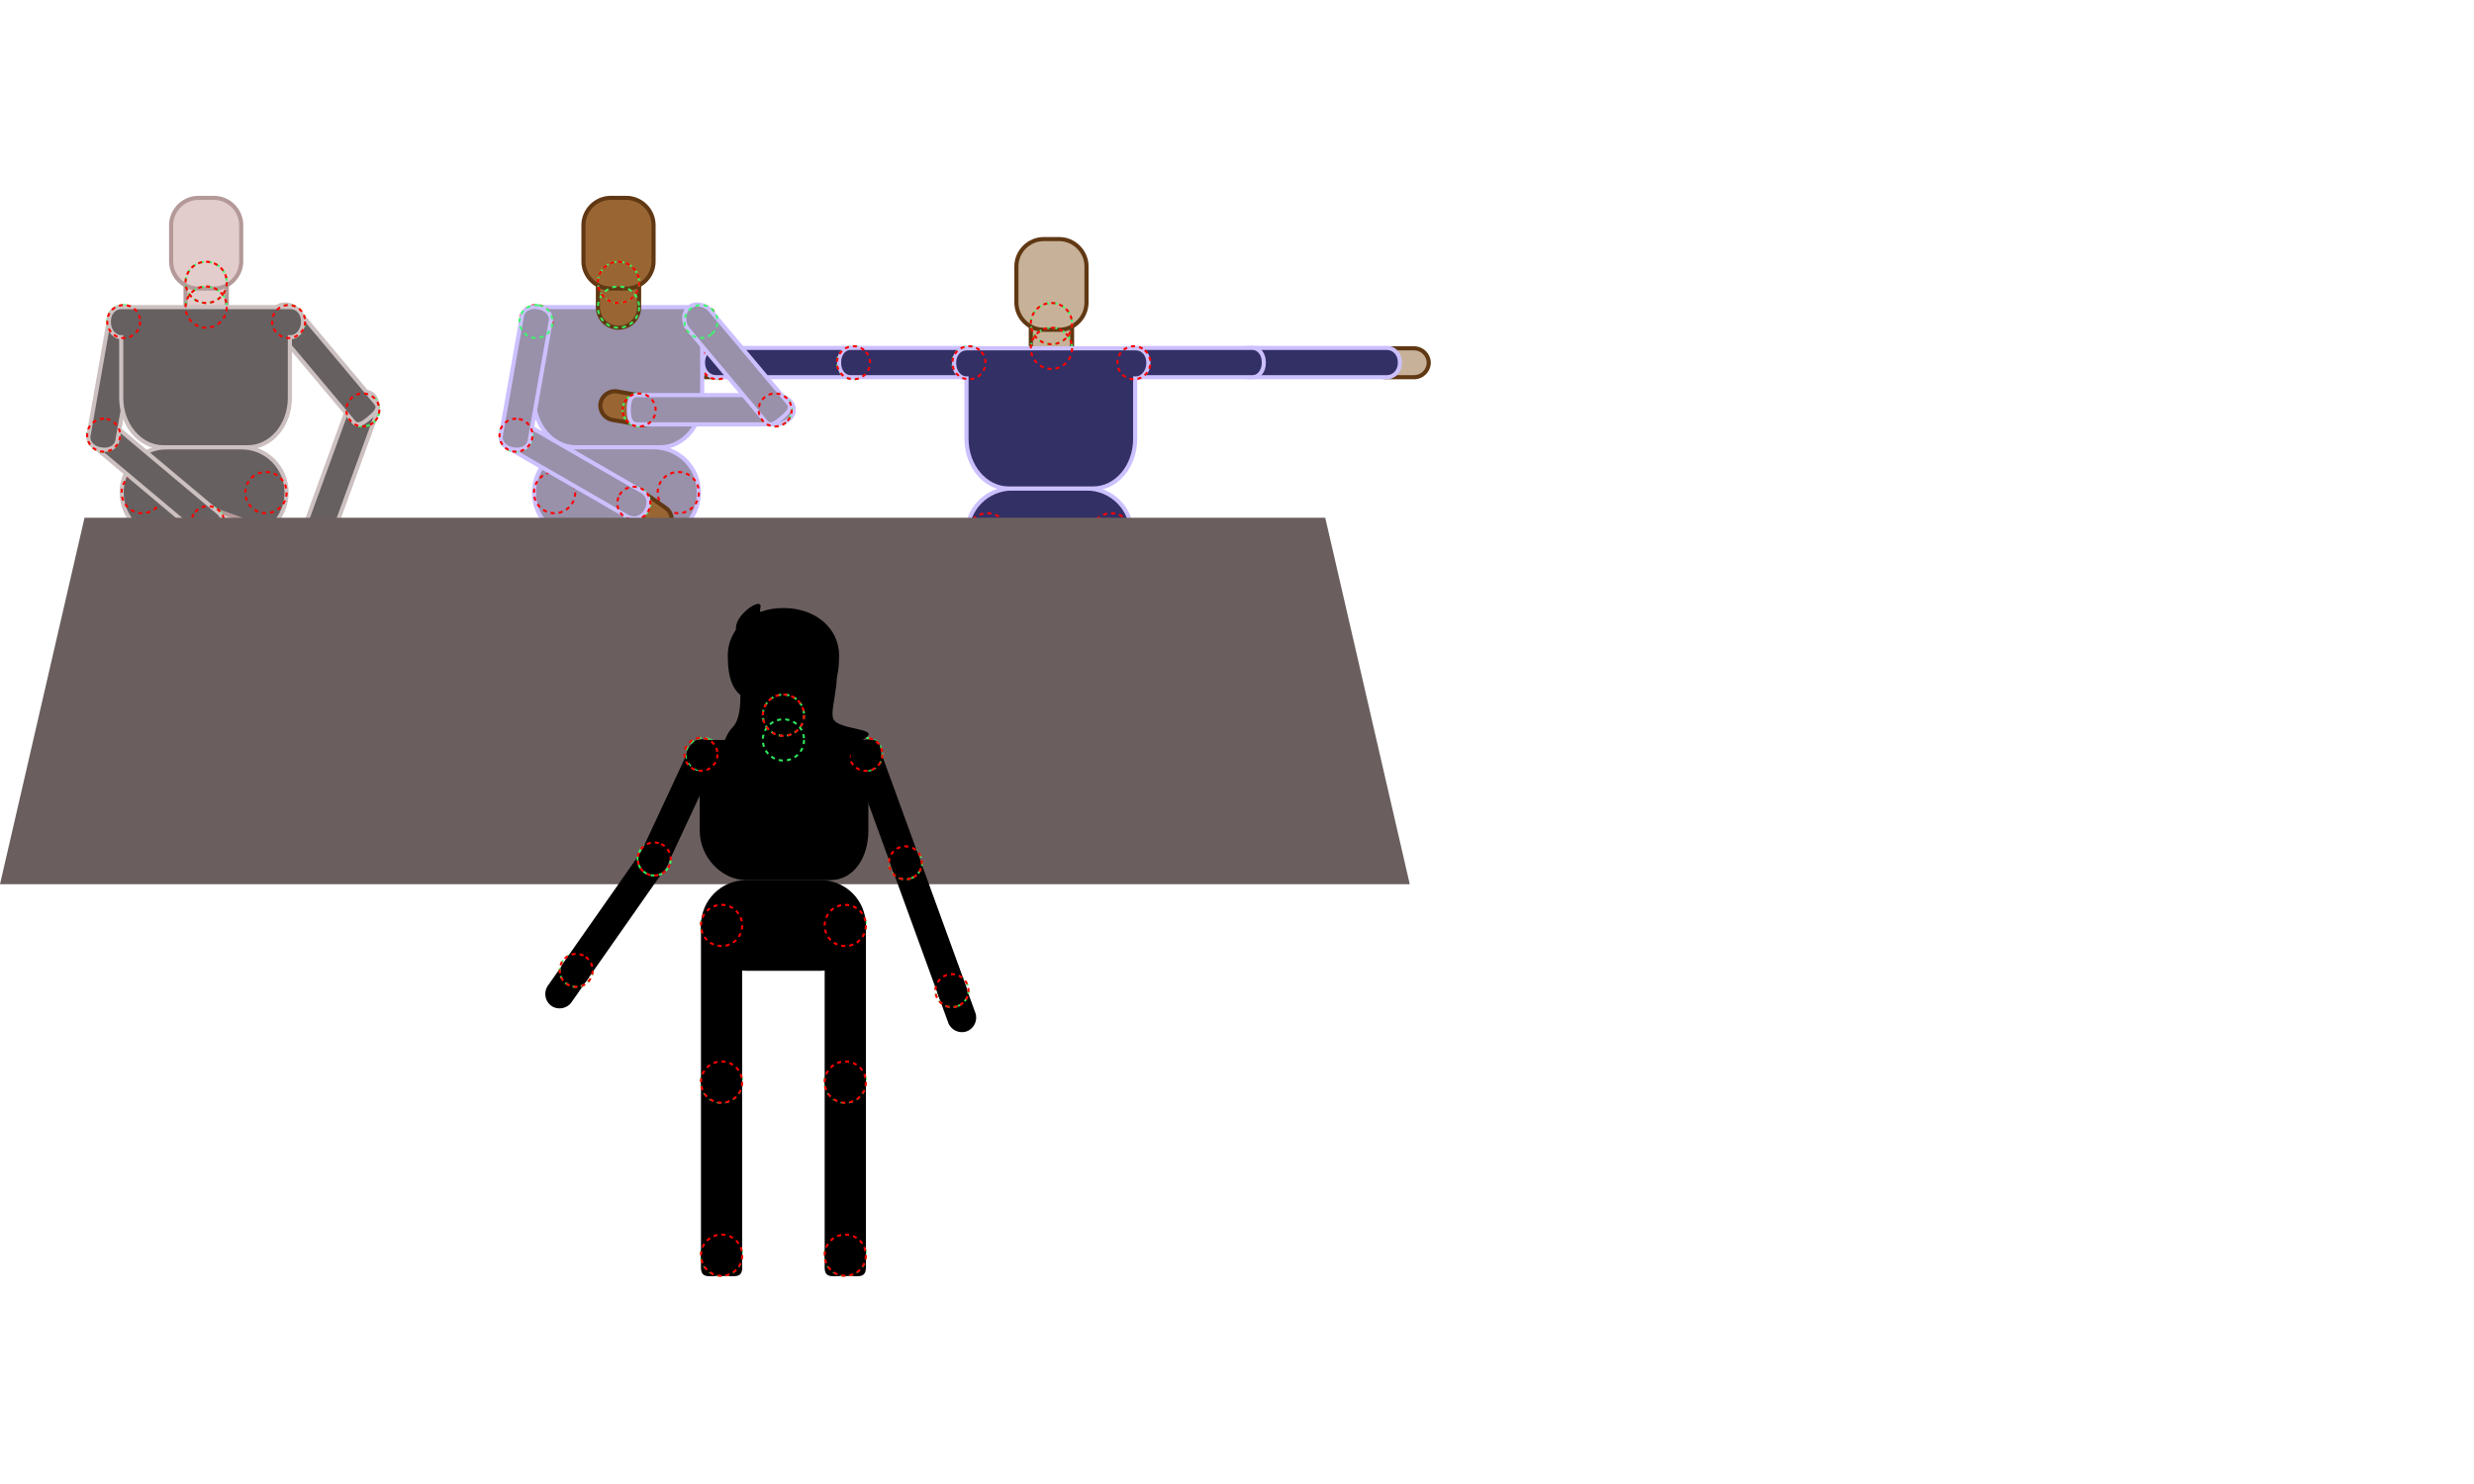
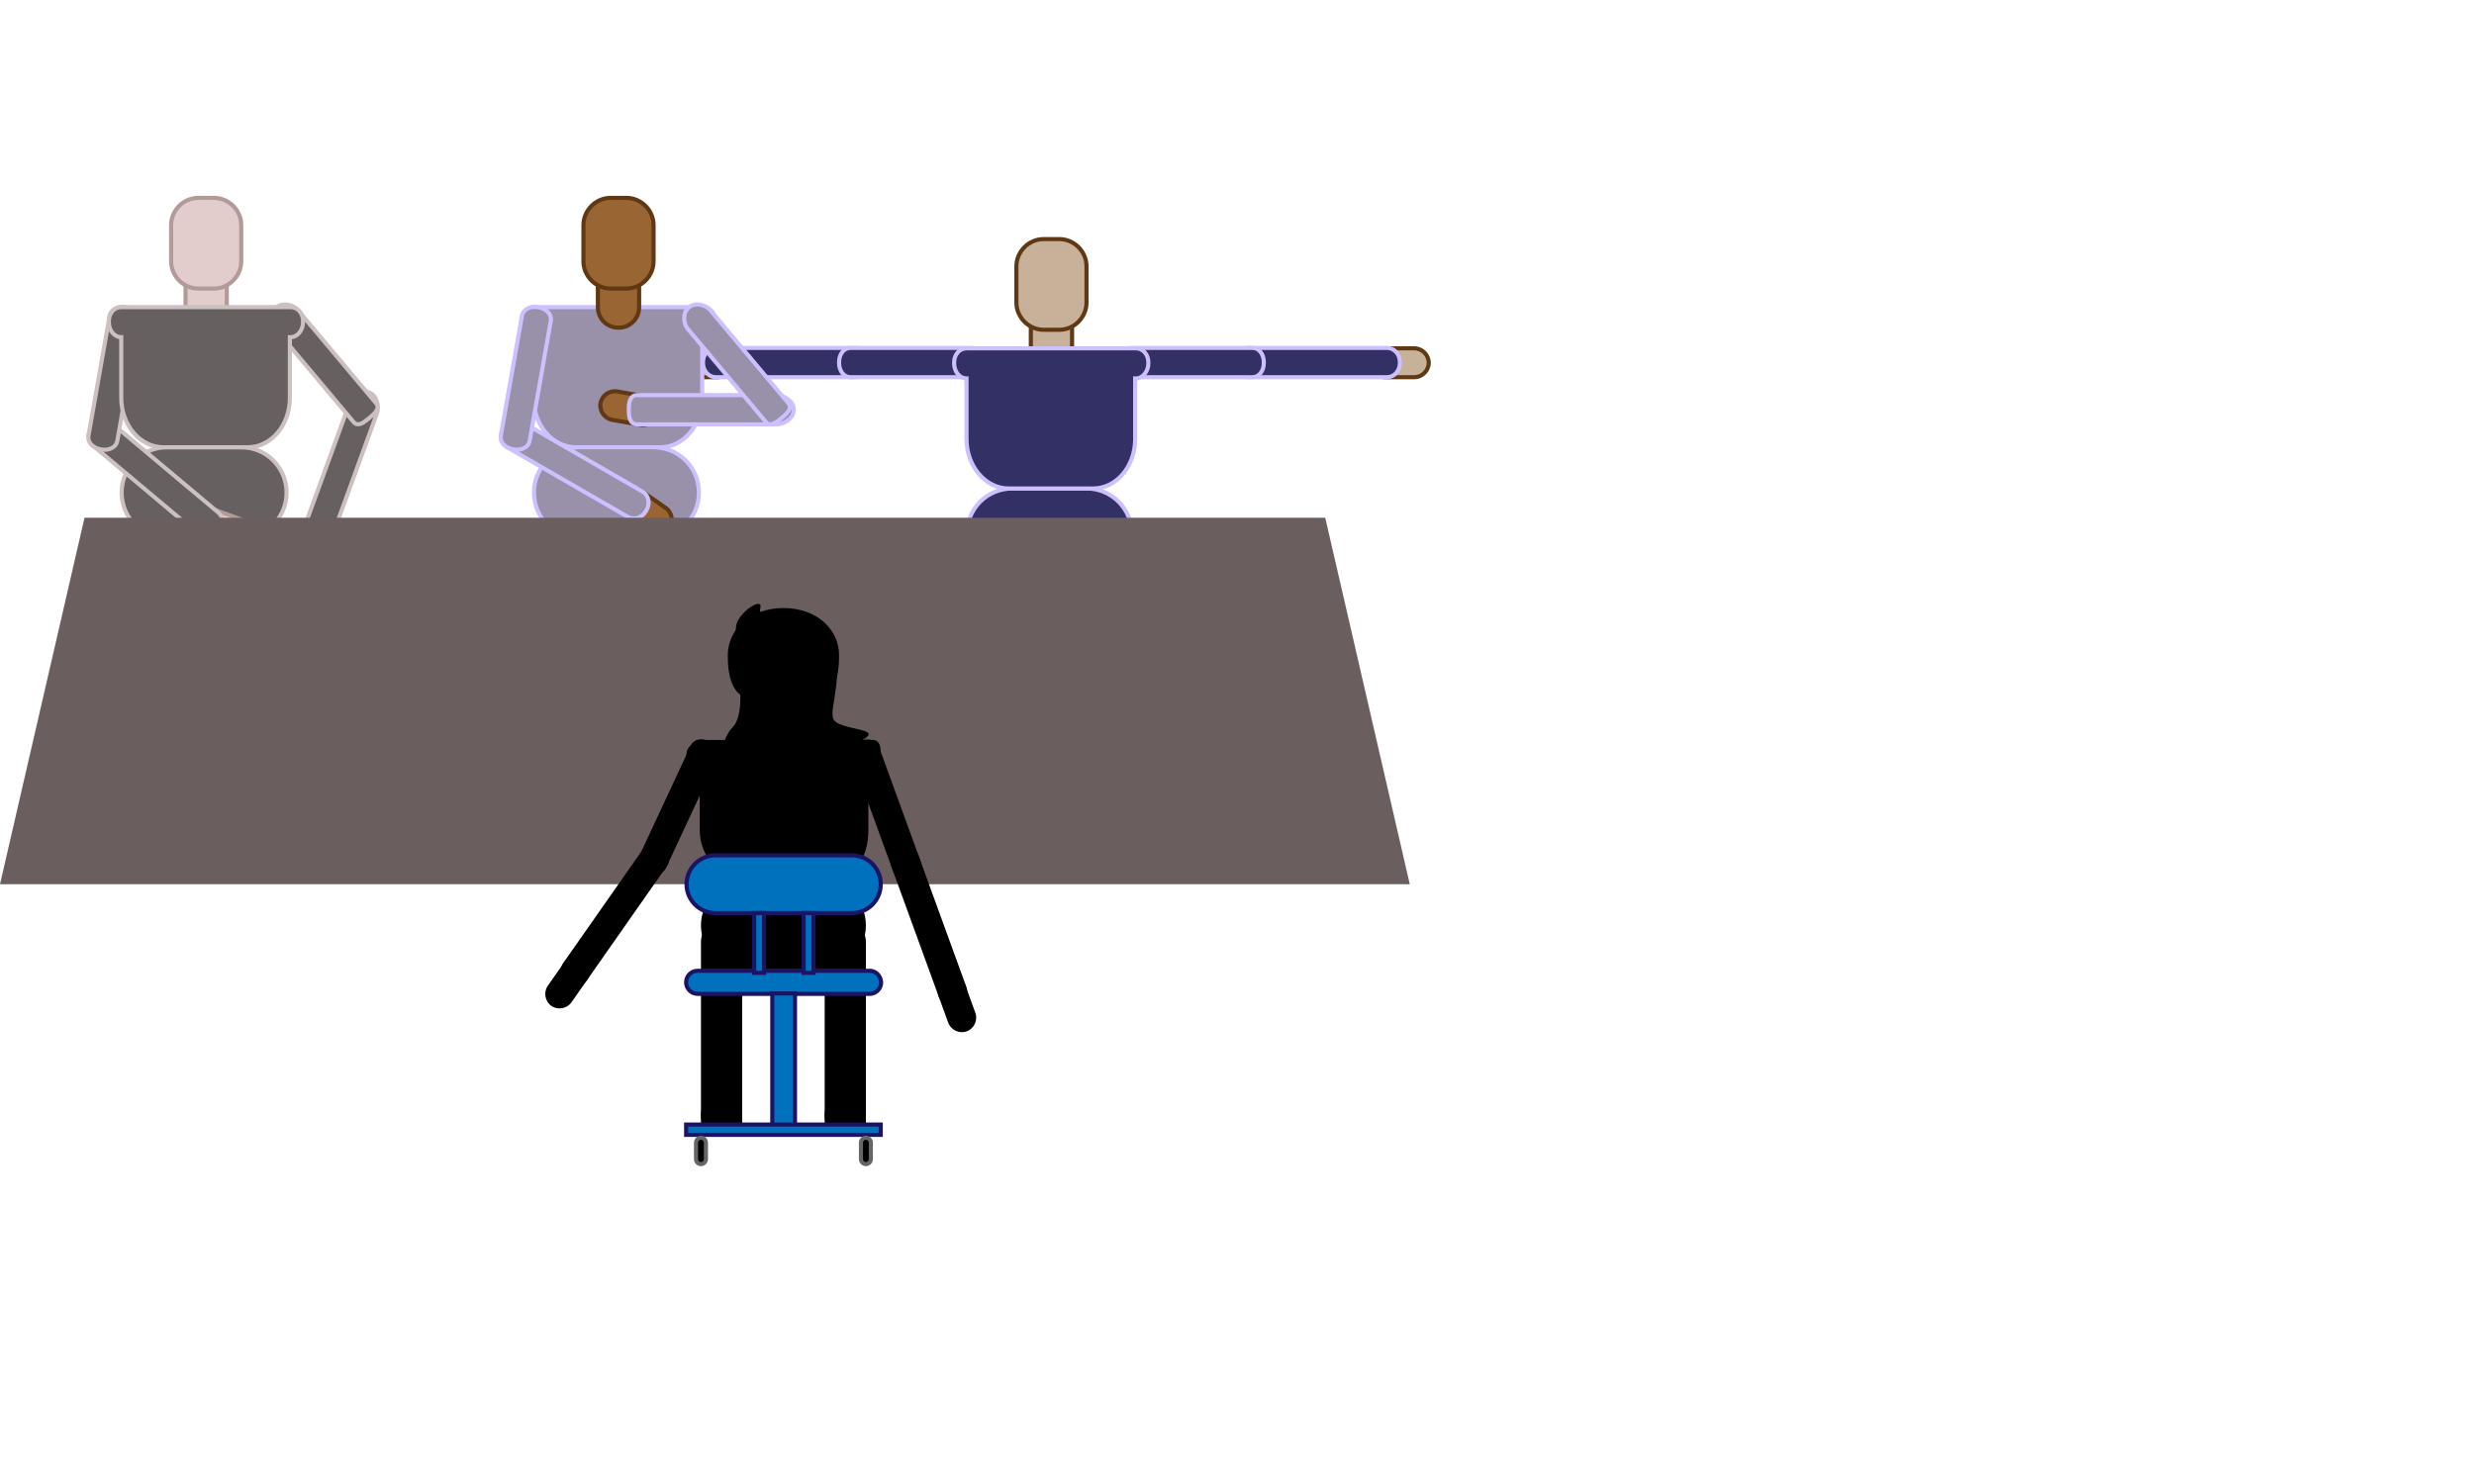
<svg xmlns="http://www.w3.org/2000/svg" xmlns:xlink="http://www.w3.org/1999/xlink" version="1.1" x="0px" y="0px" viewBox="0 0 600 360" style="enable-background:new 0 0 600 360;" xml:space="preserve">
  <style type="text/css">
	.furniturewood{fill:#6A5E5E;}
	.person1suit{fill:#666060;stroke:#CCC0C0;stroke-miterlimit:10;}
	.person1flesh{fill:#E2CCCC;stroke:#B49999;stroke-miterlimit:10;}
	.person1hair{fill:#157FFF;}
	.person2suit{fill:#333066;stroke:#CCC0FF;stroke-miterlimit:10;}
	.person2flesh{fill:#C7B299;stroke:#603813;stroke-miterlimit:10;}
	.person2hair{fill:#2A0018;}
	.person3suit{fill:#9990AA;stroke:#CCC0FF;stroke-miterlimit:10;}
	.person3flesh{fill:#996633;stroke:#603813;stroke-miterlimit:10;}
	.person3hair{fill:#220011;}
- 	.socket{fill:none;stroke:#FF0000;stroke-width:0.5;stroke-miterlimit:10;stroke-dasharray:0.98,0.98;}
- 	.ball{opacity:0.9;fill:none;stroke:#33FF66;stroke-width:0.5;stroke-miterlimit:10;stroke-dasharray:1;enable-background:new    ;}
+ 	.swivelchair{fill:#0071BC;stroke:#1B1464;stroke-miterlimit:10;}
+ 	.wheel{stroke:#666666;stroke-miterlimit:10;}
+ 	.socket{display:none;}
+ 	.ball{display:none;}
</style>
  <g id="Interviewers">
    <g id="person-1-front" transform="translate(-100, -5)">
      <g id="person-1-front-body">
        <g id="person-1-front-pelvis-group">
          <g id="person-1-front-pelvis">
            <path id="person-1-front-pelvis-shape" class="person1suit" d="M169.5,124.5c0-6.1-4.9-11-11-11h-18c-6.1,0-11,4.9-11,11        l0,0c0,6.1,4.9,11,11,11h18C164.6,135.5,169.5,130.6,169.5,124.5L169.5,124.5z" />
          </g>
          <g id="person-1-front-pelvis-socket-legs-right">
            <circle class="socket" cx="134.5" cy="124.5" r="5" />
          </g>
          <g id="person-1-front-pelvis-socket-legs-left">
            <circle class="socket" cx="164.5" cy="124.5" r="5" />
          </g>
        </g>
        <g id="person-1-front-arms">
          <g id="person-1-front-arms-right" transform="translate(26, 0) rotate(-80, 104, 83)">
            <g id="person-1-front-arms-right-lower-group" transform="translate(11, 0) rotate(-60, 65, 83)">
              <g id="person-1-front-arms-right-hand-group" transform="translate(11, 0) rotate(-20, 21, 83)">
                <g id="person-1-front-arms-right-hand">
                  <path id="person-1-front-arms-right-hand-shape" class="person1flesh" d="M10.5,83c0,1.9,1.6,3.5,3.5,3.5h7           c1.9,0,3.5-1.6,3.5-3.5l0,0c0-1.9-1.6-3.5-3.5-3.5h-7C12.1,79.5,10.5,81.1,10.5,83L10.5,83z" />
                </g>
                <circle id="person-1-front-arms-right-hand-ball" class="ball" cx="21" cy="83" r="4" />
              </g>
              <g id="person-1-front-arms-right-lower">
                <path id="person-1-front-arms-right-lower-shape" class="person1suit" d="M28.5,83.1c0,1.9,1.4,3.4,3.1,3.4h33.8          c1.7,0,3.1-1.5,3.1-3.4v-0.3c0-1.9-1.4-3.4-3.1-3.4H31.6c-1.7,0-3.1,1.5-3.1,3.4V83.1z" />
              </g>
              <g id="person-1-front-arms-right-lower-socket">
                <circle class="socket" cx="32" cy="83" r="4" />
              </g>
              <circle id="person-1-front-arms-right-lower-ball" class="ball" cx="65" cy="83" r="4" />
            </g>
            <g id="person-1-front-arms-right-upper">
              <path id="person-1-front-arms-right-upper-shape" class="person1suit" d="M72.5,83.1c0,1.9,1.2,3.4,2.7,3.4h29.6         c1.5,0,2.7-1.5,2.7-3.4v-0.3c0-1.9-1.2-3.4-2.7-3.4H75.2c-1.5,0-2.7,1.5-2.7,3.4V83.1z" />
            </g>
            <circle id="person-1-front-arms-right-upper-ball" class="ball" cx="104" cy="83" r="4" />
            <g id="person-1-front-arms-right-upper-socket">
              <circle class="socket" cx="76" cy="83" r="4" />
            </g>
          </g>
          <g id="person-1-front-arms-left" transform="translate(-26, 0) rotate(50, 196, 83)">
            <g id="person-1-front-arms-left-lower-group" transform="translate(-11, 0) rotate(60, 235, 83)">
              <g id="person-1-front-arms-left-hand-group" transform="translate(-11, 0) rotate(-20, 279, 83)">
                <g id="person-1-front-arms-left-hand">
                  <path id="person-1-front-arms-left-hand-shape" class="person1flesh" d="M288.5,83c0-1.9-1.6-3.5-3.5-3.5h-7           c-1.9,0-3.5,1.6-3.5,3.5l0,0c0,1.9,1.6,3.5,3.5,3.5h7C286.9,86.5,288.5,84.9,288.5,83L288.5,83z" />
                </g>
                <circle id="person-1-front-arms-left-hand-ball" class="ball" cx="279" cy="83" r="4" />
              </g>
              <g id="person-1-front-arms-left-lower">
                <path id="person-1-front-arms-left-lower-shape" class="person1suit" d="M270.5,82.9c0-1.9-0.4-3.4-2.1-3.4h-33.8          c-1.7,0-4.1,1.5-4.1,3.4v0.3c0,1.9,2.4,3.4,4.1,3.4h33.8c1.7,0,2.1-1.5,2.1-3.4V82.9z" />
              </g>
              <g id="person-1-front-arms-left-lower-socket">
                <circle class="socket" cx="268" cy="83" r="4" />
              </g>
              <circle id="person-1-front-arms-left-lower-ball" class="ball" cx="235" cy="83" r="4" />
            </g>
            <g id="person-1-front-arms-left-upper">
              <path id="person-1-front-arms-left-upper-shape" class="person1suit" d="M226.5,82.9c0-1.9-0.2-3.4-1.7-3.4h-29.6         c-1.5,0-3.7,1.5-3.7,3.4v0.3c0,1.9,2.2,3.4,3.7,3.4h29.6c1.5,0,1.7-1.5,1.7-3.4V82.9z" />
            </g>
            <circle id="person-1-front-arms-left-upper-ball" class="ball" cx="196" cy="83" r="4" />
            <g id="person-1-front-arms-left-upper-socket">
              <circle class="socket" cx="224" cy="83" r="4" />
            </g>
          </g>
        </g>
        <g id="person-1-front-headneck">
          <g id="person-1-front-neck-group" transform="translate(0, 11.5) rotate(0, 150, 68)">
            <g id="person-1-front-neck">
              <path id="person-1-front-neck-shape" class="person1flesh" d="M155,62c0-2.8-2.2-5-5-5l0,0c-2.8,0-5,2.2-5,5v6         c0,2.8,2.2,5,5,5l0,0c2.8,0,5-2.2,5-5V62z" />
            </g>
            <g id="person-1-front-head-group" transform="translate(0, 11.5) rotate(0, 150, 50.5)">
              <g id="person-1-front-head">
                <path id="person-1-front-head-shape" class="person1flesh" d="M158.5,36.6c0-3.6-3-6.6-6.6-6.6h-3.8c-3.6,0-6.6,3-6.6,6.6          v8.8c0,3.6,3,6.6,6.6,6.6h3.8c3.6,0,6.6-3,6.6-6.6V36.6z" />
                <g>
								
							</g>
              </g>
              <circle id="person-1-front-head-ball" class="ball" cx="150" cy="50.5" r="5" />
            </g>
            <circle id="person-1-front-headneck-ball" class="ball" cx="150" cy="68" r="5" />
            <g id="person-1-front-neck-socket">
              <circle class="socket" cx="150" cy="62" r="5" />
            </g>
          </g>
        </g>
        <g id="person-1-front-torso-group">
          <g id="person-1-front-torso">
            <path id="person-1-front-torso-shape" class="person1suit" d="M170.5,86.8c1.7,0,3-1.8,3-3.6v-0.3c0-1.9-1.3-3.4-3-3.4        h-7.1h-3.2h-20.5h-3.2h-7.1c-1.7,0-3,1.5-3,3.4v0.3c0,1.9,1.3,3.6,3,3.6V92v9.5c0,6.6,4.6,12,10.2,12h20.5        c5.7,0,10.2-5.4,10.2-12V92V86.8z" />
          </g>
          <g id="person-1-front-torso-socket-arms-right">
            <circle class="socket" cx="130" cy="83" r="4" />
          </g>
          <g id="person-1-front-torso-socket-arms-left">
            <circle class="socket" cx="170" cy="83" r="4" />
          </g>
          <g id="person-1-front-headneck-socket">
            <circle class="socket" cx="150" cy="79.5" r="5" />
          </g>
        </g>
      </g>
    </g>
    <g id="person-2-front" transform="translate(105, -295)">
      <g id="person-2-front-body">
        <g id="person-2-front-pelvis-group">
          <g id="person-2-front-pelvis">
            <path id="person-2-front-pelvis-shape" class="person2suit" d="M169.5,424.5c0-6.1-4.9-11-11-11h-18c-6.1,0-11,4.9-11,11        l0,0c0,6.1,4.9,11,11,11h18C164.6,435.5,169.5,430.6,169.5,424.5L169.5,424.5z" />
          </g>
          <g id="person-2-front-pelvis-socket-legs-right">
            <circle class="socket" cx="134.5" cy="424.5" r="5" />
          </g>
          <g id="person-2-front-pelvis-socket-legs-left">
            <circle class="socket" cx="164.5" cy="424.5" r="5" />
          </g>
        </g>
        <g id="person-2-front-arms">
          <g id="person-2-front-arms-right" transform="translate(26, 0)">
            <g id="person-2-front-arms-right-lower-group" transform="translate(11, 0)">
              <g id="person-2-front-arms-right-hand-group" transform="translate(11, 0)">
                <g id="person-2-front-arms-right-hand">
                  <path id="person-2-front-arms-right-hand-shape" class="person2flesh" d="M10.5,383c0,1.9,1.6,3.5,3.5,3.5h7           c1.9,0,3.5-1.6,3.5-3.5l0,0c0-1.9-1.6-3.5-3.5-3.5h-7C12.1,379.5,10.5,381.1,10.5,383L10.5,383z" />
                </g>
                <use xlink:href="#person-2-front-arms-right-hand" id="person-2-front-arms-left-hand" transform="translate(102, 0)         scale(-1 1)     translate(-102, 0)" />
                <ellipse id="person-2-front-arms-right-hand-ball" transform="matrix(0.7536 -0.6573 0.6573 0.7536 -246.5785 108.1697)" class="ball" cx="21" cy="383" rx="4" ry="4" />
              </g>
              <g id="person-2-front-arms-right-lower">
                <path id="person-2-front-arms-right-lower-shape" class="person2suit" d="M28.5,383.1c0,1.9,1.4,3.4,3.1,3.4h33.8          c1.7,0,3.1-1.5,3.1-3.4v-0.3c0-1.9-1.4-3.4-3.1-3.4H31.6c-1.7,0-3.1,1.5-3.1,3.4V383.1z" />
              </g>
              <use xlink:href="#person-2-front-arms-right-lower" id="person-2-front-arms-left-lower" transform="translate(113,        0) scale(-1 1)     translate(-113, 0)" />
              <ellipse id="person-2-front-arms-right-lower-ball" transform="matrix(0.7536 -0.6573 0.6573 0.7536 -235.7375 137.0917)" class="ball" cx="65" cy="383" rx="4" ry="4" />
              <g id="person-2-front-arms-right-lower-socket">
                <ellipse transform="matrix(0.7536 -0.6573 0.6573 0.7536 -243.868 115.3999)" class="socket" cx="32" cy="383" rx="4" ry="4" />
              </g>
            </g>
            <g id="person-2-front-arms-right-upper">
              <path id="person-2-front-arms-right-upper-shape" class="person2suit" d="M72.5,383.1c0,1.9,1.2,3.4,2.7,3.4h29.6         c1.5,0,2.7-1.5,2.7-3.4v-0.3c0-1.9-1.2-3.4-2.7-3.4H75.2c-1.5,0-2.7,1.5-2.7,3.4V383.1z" />
            </g>
            <use xlink:href="#person-2-front-arms-right-upper" id="person-2-front-arms-left-upper" transform="translate(124, 0)       scale(-1 1)     translate(-124, 0)" />
            <ellipse id="person-2-front-arms-right-upper-ball" transform="matrix(0.7536 -0.6573 0.6573 0.7536 -226.1284 162.7271)" class="ball" cx="104" cy="383" rx="4" ry="4" />
            <g id="person-2-front-arms-right-upper-socket">
              <ellipse transform="matrix(0.7536 -0.6573 0.6573 0.7536 -233.0269 144.3218)" class="socket" cx="76" cy="383" rx="4" ry="4" />
            </g>
          </g>
        </g>
        <g id="person-2-front-headneck">
          <g id="person-2-front-neck-group" transform="translate(0, 11.5)">
            <g id="person-2-front-neck">
              <path id="person-2-front-neck-shape" class="person2flesh" d="M155,362c0-2.8-2.2-5-5-5l0,0c-2.8,0-5,2.2-5,5v6         c0,2.8,2.2,5,5,5l0,0c2.8,0,5-2.2,5-5V362z" />
            </g>
            <g id="person-2-front-head-group" transform="translate(0, 11.5)">
              <g id="person-2-front-head">
                <path id="person-2-front-head-shape" class="person2flesh" d="M158.5,336.6c0-3.6-3-6.6-6.6-6.6h-3.8c-3.6,0-6.6,3-6.6,6.6          v8.8c0,3.6,3,6.6,6.6,6.6h3.8c3.6,0,6.6-3,6.6-6.6V336.6z" />
                <g>
								
							</g>
              </g>
              <circle id="person-2-front-head-ball" class="ball" cx="150" cy="350.5" r="5" />
            </g>
            <circle id="person-2-front-headneck-ball" class="ball" cx="150" cy="368" r="5" />
            <g id="person-2-front-neck-socket">
              <circle class="socket" cx="150" cy="362" r="5" />
            </g>
          </g>
        </g>
        <g id="person-2-front-torso-group">
          <g id="person-2-front-torso">
            <path id="person-2-front-torso-shape" class="person2suit" d="M170.5,386.8c1.7,0,3-1.8,3-3.6v-0.3c0-1.9-1.3-3.4-3-3.4        h-7.1h-3.2h-20.5h-3.2h-7.1c-1.7,0-3,1.5-3,3.4v0.3c0,1.9,1.3,3.6,3,3.6v5.2v9.5c0,6.6,4.6,12,10.2,12h20.5        c5.7,0,10.2-5.4,10.2-12V392V386.8z" />
          </g>
          <g id="person-2-front-torso-socket-arms-right">
            <ellipse transform="matrix(0.7536 -0.6573 0.6573 0.7536 -219.7221 179.8169)" class="socket" cx="130" cy="383" rx="4" ry="4" />
          </g>
          <g id="person-2-front-torso-socket-arms-left">
            <ellipse transform="matrix(0.6573 -0.7536 0.7536 0.6573 -230.378 259.362)" class="socket" cx="170" cy="383" rx="4" ry="4" />
          </g>
          <g id="person-2-front-headneck-socket">
            <circle class="socket" cx="150" cy="379.5" r="5" />
          </g>
        </g>
      </g>
    </g>
    <g id="person-3-front" transform="translate(0, -5)">
      <g id="person-3-front-body">
        <g id="person-3-front-torso-group">
          <g id="person-3-front-torso">
            <path id="person-3-front-torso-shape" class="person3suit" d="M170.5,86.8c1.7,0,3-1.8,3-3.6v-0.3c0-1.9-1.3-3.4-3-3.4        h-7.1h-3.2h-20.5h-3.2h-7.1c-1.7,0-3,1.5-3,3.4v0.3c0,1.9,1.3,3.6,3,3.6V92v9.5c0,6.6,4.6,12,10.2,12h20.5        c5.7,0,10.2-5.4,10.2-12V92V86.8z" />
          </g>
          <g id="person-3-front-torso-socket-arms-right">
            <circle class="socket" cx="130" cy="83" r="4" />
          </g>
          <g id="person-3-front-torso-socket-arms-left">
            <circle class="socket" cx="170" cy="83" r="4" />
          </g>
          <g id="person-3-front-headneck-socket">
            <circle class="socket" cx="150" cy="79.5" r="5" />
          </g>
        </g>
        <g id="person-3-front-pelvis-group">
          <g id="person-3-front-pelvis">
            <path id="person-3-front-pelvis-shape" class="person3suit" d="M169.5,124.5c0-6.1-4.9-11-11-11h-18c-6.1,0-11,4.9-11,11        l0,0c0,6.1,4.9,11,11,11h18C164.6,135.5,169.5,130.6,169.5,124.5L169.5,124.5z" />
          </g>
          <g id="person-3-front-pelvis-socket-legs-right">
            <circle class="socket" cx="134.5" cy="124.5" r="5" />
          </g>
          <g id="person-3-front-pelvis-socket-legs-left">
            <circle class="socket" cx="164.5" cy="124.5" r="5" />
          </g>
        </g>
        <g id="person-3-front-arms">
          <g id="person-3-front-arms-right" transform="translate(26, 0) rotate(-80, 104, 83)">
            <g id="person-3-front-arms-right-lower-group" transform="translate(11, 0) rotate(-70, 65, 83)">
              <g id="person-3-front-arms-right-hand-group" transform="translate(11, 0) rotate(5, 21, 83)">
                <g id="person-3-front-arms-right-hand">
                  <path id="person-3-front-arms-right-hand-shape" class="person3flesh" d="M10.5,83c0,1.9,1.6,3.5,3.5,3.5h7           c1.9,0,3.5-1.6,3.5-3.5l0,0c0-1.9-1.6-3.5-3.5-3.5h-7C12.1,79.5,10.5,81.1,10.5,83L10.5,83z" />
                </g>
                <circle id="person-3-front-arms-right-hand-ball" class="ball" cx="21" cy="83" r="4" />
              </g>
              <g id="person-3-front-arms-right-lower">
                <path id="person-3-front-arms-right-lower-shape" class="person3suit" d="M28.5,83.1c0,1.9,1.4,3.4,3.1,3.4h33.8          c1.7,0,3.1-1.5,3.1-3.4v-0.3c0-1.9-1.4-3.4-3.1-3.4H31.6c-1.7,0-3.1,1.5-3.1,3.4V83.1z" />
              </g>
              <g id="person-3-front-arms-right-lower-socket">
                <circle class="socket" cx="32" cy="83" r="4" />
              </g>
              <circle id="person-3-front-arms-right-lower-ball" class="ball" cx="65" cy="83" r="4" />
            </g>
            <g id="person-3-front-arms-right-upper">
              <path id="person-3-front-arms-right-upper-shape" class="person3suit" d="M72.5,83.1c0,1.9,1.2,3.4,2.7,3.4h29.6         c1.5,0,2.7-1.5,2.7-3.4v-0.3c0-1.9-1.2-3.4-2.7-3.4H75.2c-1.5,0-2.7,1.5-2.7,3.4V83.1z" />
            </g>
            <circle id="person-3-front-arms-right-upper-ball" class="ball" cx="104" cy="83" r="4" />
            <g id="person-3-front-arms-right-upper-socket">
              <circle class="socket" cx="76" cy="83" r="4" />
            </g>
          </g>
          <g id="person-3-front-arms-left" transform="translate(-26, 0) rotate(50, 196, 83)">
            <g id="person-3-front-arms-left-lower-group" transform="translate(-11, 0) rotate(130, 235, 83)">
              <g id="person-3-front-arms-left-hand-group" transform="translate(-11, 0) rotate(10, 279, 83)">
                <g id="person-3-front-arms-left-hand">
                  <path id="person-3-front-arms-left-hand-shape" class="person3flesh" d="M288.5,83c0-1.9-1.6-3.5-3.5-3.5h-7           c-1.9,0-3.5,1.6-3.5,3.5l0,0c0,1.9,1.6,3.5,3.5,3.5h7C286.9,86.5,288.5,84.9,288.5,83L288.5,83z" />
                </g>
                <circle id="person-3-front-arms-left-hand-ball" class="ball" cx="279" cy="83" r="4" />
              </g>
              <g id="person-3-front-arms-left-lower">
                <path id="person-3-front-arms-left-lower-shape" class="person3suit" d="M270.5,82.9c0-1.9-0.4-3.4-2.1-3.4h-33.8          c-1.7,0-4.1,1.5-4.1,3.4v0.3c0,1.9,2.4,3.4,4.1,3.4h33.8c1.7,0,2.1-1.5,2.1-3.4V82.9z" />
              </g>
              <g id="person-3-front-arms-left-lower-socket">
                <circle class="socket" cx="268" cy="83" r="4" />
              </g>
              <circle id="person-3-front-arms-left-lower-ball" class="ball" cx="235" cy="83" r="4" />
            </g>
            <g id="person-3-front-arms-left-upper">
              <path id="person-3-front-arms-left-upper-shape" class="person3suit" d="M226.5,82.9c0-1.9-0.2-3.4-1.7-3.4h-29.6         c-1.5,0-3.7,1.5-3.7,3.4v0.3c0,1.9,2.2,3.4,3.7,3.4h29.6c1.5,0,1.7-1.5,1.7-3.4V82.9z" />
            </g>
            <circle id="person-3-front-arms-left-upper-ball" class="ball" cx="196" cy="83" r="4" />
            <g id="person-3-front-arms-left-upper-socket">
              <circle class="socket" cx="224" cy="83" r="4" />
            </g>
          </g>
        </g>
        <g id="person-3-front-headneck">
          <g id="person-3-front-neck-group" transform="translate(0, 11.5) rotate(0, 150, 68)">
            <g id="person-3-front-neck">
              <path id="person-3-front-neck-shape" class="person3flesh" d="M155,62c0-2.8-2.2-5-5-5l0,0c-2.8,0-5,2.2-5,5v6         c0,2.8,2.2,5,5,5l0,0c2.8,0,5-2.2,5-5V62z" />
            </g>
            <g id="person-3-front-head-group" transform="translate(0, 11.5) rotate(0, 150, 50.5)">
              <g id="person-3-front-head">
                <path id="person-3-front-head-shape" class="person3flesh" d="M158.5,36.6c0-3.6-3-6.6-6.6-6.6h-3.8c-3.6,0-6.6,3-6.6,6.6          v8.8c0,3.6,3,6.6,6.6,6.6h3.8c3.6,0,6.6-3,6.6-6.6V36.6z" />
                <g>
								
							</g>
              </g>
              <circle id="person-3-front-head-ball" class="ball" cx="150" cy="50.5" r="5" />
            </g>
            <circle id="person-3-front-headneck-ball" class="ball" cx="150" cy="68" r="5" />
            <g id="person-3-front-neck-socket">
              <circle class="socket" cx="150" cy="62" r="5" />
            </g>
          </g>
        </g>
      </g>
    </g>
  </g>
  <g id="Furniture">
    <path id="tabletop" class="furniturewood" d="M20.5,125.6h300.9l20.5,88.9H0L20.5,125.6z" />
  </g>
  <g id="Interviewee" transform="translate(-110, 125)">
    <g id="person-me-back">
      <g id="person-me-back-body">
        <g id="person-me-back-legs">
          <g id="person-me-back-legs-left">
            <g id="person-me-back-legs-left-upper-group" transform="translate(-0.5, -22) rotate(0, 465.5, 146.5)">
              <g id="person-me-back-legs-left-lower-group" transform="translate(0, -13) rotate(0, 465.5, 197.5)">
                <g id="person-me-back-legs-left-foot-group" transform="translate(0, -17) rotate(0, 465.5, 256.5)">
                  <g id="person-me-back-legs-left-foot">
-                     <path id="person-me-back-legs-left-foot-shape" class="personmeflesh" d="M280.5,234.5c0,2.8,2.2,2,5,2l0,0           c2.8,0,5,0.8,5-2v-3c0-2.8-2.2-5-5-5l0,0c-2.8,0-5,2.2-5,5V234.5z" />
+                     <path id="person-me-back-legs-left-foot-shape" class="personmeflesh" d="M280.5,200.5c0,2.8,2.2,2,5,2l0,0           c2.8,0,5,0.8,5-2v-3c0-2.8-2.2-5-5-5l0,0c-2.8,0-5,2.2-5,5V200.5z" />
                  </g>
-                   <circle id="person-me-back-legs-left-foot-ball" class="ball" cx="285.5" cy="231.5" r="5" />
+                   <circle id="person-me-back-legs-left-foot-ball" class="ball" cx="285.5" cy="197.5" r="5" />
                </g>
                <g id="person-me-back-legs-left-lower">
-                   <path id="person-me-back-legs-left-lower-shape" class="personmeclothes" d="M290.5,214.5c0,2.8-2.2,5-5,5l0,0          c-2.8,0-5-2.2-5-5v-42c0-2.8,2.2-5,5-5l0,0c2.8,0,5,2.2,5,5V214.5z" />
-                 </g>
-                 <circle id="person-me-back-legs-left-lower-ball" class="ball" cx="285.5" cy="172.5" r="5" />
+                   <path id="person-me-back-legs-left-lower-shape" class="personmeclothes" d="M290.5,180.5c0,2.8-2.2,5-5,5l0,0          c-2.8,0-5-2.2-5-5v-42c0-2.8,2.2-5,5-5l0,0c2.8,0,5,2.2,5,5V180.5z" />
+                 </g>
+                 <circle id="person-me-back-legs-left-lower-ball" class="ball" cx="285.5" cy="138.5" r="5" />
                <g id="person-me-back-legs-left-lower-socket">
-                   <circle class="socket" cx="285.5" cy="214.5" r="5" />
-                 </g>
-               </g>
-               <g id="person-me-back-legs-left-upper">
-                 <path id="person-me-back-legs-left-upper-shape" class="personmeclothes" d="M290.5,159.5c0,2.8-2.2,5-5,5l0,0         c-2.8,0-5-2.2-5-5v-38c0-2.8,2.2-5,5-5l0,0c2.8,0,5,2.2,5,5V159.5z" />
+                   <circle class="socket" cx="285.5" cy="180.5" r="5" />
+                 </g>
              </g>
              <circle id="person-me-back-legs-left-upper-right-ball" class="ball" cx="285.5" cy="121.5" r="5" />
              <g id="person-me-back-legs-left-upper-socket">
                <circle class="socket" cx="285.5" cy="159.5" r="5" />
              </g>
            </g>
          </g>
          <g id="person-me-back-legs-right">
            <g id="person-me-back-legs-right-upper-group" transform="translate(-0.5, -22) rotate(0, 465.5, 146.5)">
              <g id="person-me-back-legs-right-lower-group" transform="translate(0, -13) rotate(0, 465.5, 197.5)">
                <g id="person-me-back-legs-right-foot-group" transform="translate(0, -17) rotate(0, 465.5, 256.5)">
                  <g id="person-me-back-legs-right-foot">
-                     <path id="person-me-back-legs-right-foot-shape" class="personmeflesh" d="M310.5,234.5c0,2.8,2.2,2,5,2l0,0           c2.8,0,5,0.8,5-2v-3c0-2.8-2.2-5-5-5l0,0c-2.8,0-5,2.2-5,5V234.5z" />
+                     <path id="person-me-back-legs-right-foot-shape" class="personmeflesh" d="M310.5,200.5c0,2.8,2.2,2,5,2l0,0           c2.8,0,5,0.8,5-2v-3c0-2.8-2.2-5-5-5l0,0c-2.8,0-5,2.2-5,5V200.5z" />
                  </g>
-                   <circle id="person-me-back-legs-right-foot-ball" class="ball" cx="315.5" cy="231.5" r="5" />
+                   <circle id="person-me-back-legs-right-foot-ball" class="ball" cx="315.5" cy="197.5" r="5" />
                </g>
                <g id="person-me-back-legs-right-lower">
-                   <path id="person-me-back-legs-right-lower-shape" class="personmeclothes" d="M320.5,214.5c0,2.8-2.2,5-5,5l0,0          c-2.8,0-5-2.2-5-5v-42c0-2.8,2.2-5,5-5l0,0c2.8,0,5,2.2,5,5V214.5z" />
-                 </g>
-                 <circle id="person-me-back-legs-right-lower-ball" class="ball" cx="315.5" cy="172.5" r="5" />
+                   <path id="person-me-back-legs-right-lower-shape" class="personmeclothes" d="M320.5,180.5c0,2.8-2.2,5-5,5l0,0          c-2.8,0-5-2.2-5-5v-42c0-2.8,2.2-5,5-5l0,0c2.8,0,5,2.2,5,5V180.5z" />
+                 </g>
+                 <circle id="person-me-back-legs-right-lower-ball" class="ball" cx="315.5" cy="138.5" r="5" />
                <g id="person-me-back-legs-right-lower-socket">
-                   <circle class="socket" cx="315.5" cy="214.5" r="5" />
-                 </g>
-               </g>
-               <g id="person-me-back-legs-right-upper">
-                 <path id="person-me-back-legs-right-upper-shape" class="personmeclothes" d="M320.5,159.5c0,2.8-2.2,5-5,5l0,0         c-2.8,0-5-2.2-5-5v-38c0-2.8,2.2-5,5-5l0,0c2.8,0,5,2.2,5,5V159.5z" />
+                   <circle class="socket" cx="315.5" cy="180.5" r="5" />
+                 </g>
              </g>
              <circle id="person-me-back-legs-right-upper-right-ball" class="ball" cx="315.5" cy="121.5" r="5" />
              <g id="person-me-back-legs-right-upper-socket">
                <circle class="socket" cx="315.5" cy="159.5" r="5" />
              </g>
            </g>
          </g>
        </g>
        <g id="person-me-back-arms">
          <g id="person-me-back-arms-left" transform="translate(-26, 0) rotate(-65, 306.5, 58)">
            <g id="person-me-back-arms-left-lower-group" transform="translate(-11, 0) rotate(10, 289.5, 58)">
              <g id="person-me-back-arms-left-hand-group" transform="translate(-11, 0) rotate(0, 267.5, 58)">
                <g id="person-me-back-arms-left-hand">
                  <path id="person-me-back-arms-left-hand-shape" class="personmeflesh" d="M257,58c0-1.9,1.6-3.5,3.5-3.5h7          c1.9,0,3.5,1.6,3.5,3.5l0,0c0,1.9-1.6,3.5-3.5,3.5h-7C258.6,61.5,257,59.9,257,58L257,58z" />
                </g>
                <circle id="person-me-back-arms-left-hand-ball" class="ball" cx="267.5" cy="58" r="4" />
              </g>
              <g id="person-me-back-arms-left-lower">
                <path id="person-me-back-arms-left-lower-shape" class="personmeclothes" d="M253,57.8c0-1.9,1.4-3.4,3.1-3.4h33.8         c1.7,0,3.1,1.5,3.1,3.4v0.3c0,1.9-1.4,3.4-3.1,3.4h-33.8c-1.7,0-3.1-1.5-3.1-3.4V57.8z" />
              </g>
              <g id="person-me-back-arms-left-lower-socket">
                <circle class="socket" cx="256.5" cy="58" r="4" />
              </g>
              <circle id="person-me-back-arms-left-lower-ball" class="ball" cx="289.5" cy="58" r="4" />
            </g>
            <g id="person-me-back-arms-left-upper">
              <path id="person-me-back-arms-left-upper-shape" class="personmeclothes" d="M275,57.8c0-1.9,1.2-3.4,2.7-3.4h29.6        c1.5,0,2.7,1.5,2.7,3.4v0.3c0,1.9-1.2,3.4-2.7,3.4h-29.6c-1.5,0-2.7-1.5-2.7-3.4V57.8z" />
            </g>
            <g id="person-me-back-arms-left-upper-socket">
              <circle class="socket" cx="278.5" cy="58" r="4" />
            </g>
            <circle id="person-me-back-arms-left-upper-ball" class="ball" cx="306.5" cy="58" r="4" />
          </g>
          <g id="person-me-back-arms-right" transform="translate(-26, 0) rotate(70, 346, 58)">
            <g id="person-me-back-arms-right-lower-group" transform="translate(-11, 0) rotate(0, 535, 83)">
              <g id="person-me-back-arms-right-hand-group" transform="translate(-11, 0) rotate(0, 579, 83)">
                <g id="person-me-back-arms-right-hand">
                  <path id="person-me-back-arms-right-hand-shape" class="personmeflesh" d="M439.5,58c0,1.9-1.6,3.5-3.5,3.5h-7          c-1.9,0-3.5-1.6-3.5-3.5l0,0c0-1.9,1.6-3.5,3.5-3.5h7C437.9,54.5,439.5,56.1,439.5,58L439.5,58z" />
                </g>
                <circle id="person-me-back-arms-right-hand-ball" class="ball" cx="429" cy="58" r="4" />
              </g>
              <g id="person-me-back-arms-right-lower">
                <path id="person-me-back-arms-right-lower-shape" class="personmeclothes" d="M421.5,58.1c0,1.9-1.4,3.4-3.1,3.4h-33.8         c-1.7,0-3.1-1.5-3.1-3.4v-0.3c0-1.9,1.4-3.4,3.1-3.4h33.8c1.7,0,3.1,1.5,3.1,3.4V58.1z" />
              </g>
              <g id="person-me-back-arms-right-lower-socket">
                <circle class="socket" cx="418" cy="58" r="4" />
              </g>
              <circle id="person-me-back-arms-right-lower-ball" class="ball" cx="385" cy="58" r="4" />
            </g>
            <g id="person-me-back-arms-right-upper">
              <path id="person-me-back-arms-right-upper-shape" class="personmeclothes" d="M377.5,58.1c0,1.9-1.2,3.4-2.7,3.4h-29.6        c-1.5,0-2.7-1.5-2.7-3.4v-0.3c0-1.9,1.2-3.4,2.7-3.4h29.6c1.5,0,2.7,1.5,2.7,3.4V58.1z" />
            </g>
            <g id="person-me-back-arms-right-upper-socket">
              <circle class="socket" cx="374" cy="58" r="4" />
            </g>
            <circle id="person-me-back-arms-right-upper-ball" class="ball" cx="346" cy="58" r="4" />
          </g>
        </g>
        <g id="person-me-back-pelvis-group">
          <g id="person-me-back-pelvis">
            <path id="person-me-back-pelvis-shape" class="personmeclothes" d="M320,99.5c0,6.1-4.9,11-11,11h-18c-6.1,0-11-4.9-11-11l0,0       c0-6.1,4.9-11,11-11h18C315.1,88.5,320,93.4,320,99.5L320,99.5z" />
          </g>
          <g id="person-me-back-pelvis-socket-legs-left">
            <circle class="socket" cx="285" cy="99.5" r="5" />
          </g>
          <g id="person-me-back-pelvis-socket-legs-right">
            <circle class="socket" cx="315" cy="99.5" r="5" />
          </g>
        </g>
        <g id="person-me-back-torso-group">
          <g id="person-me-back-torso">
            <path id="person-me-back-torso-shape" class="personmeclothes" d="M279.5,61.8c-1,0-3-1.8-3-3.6v-0.3c0-1.9,2.3-3.4,4-3.4h7.1       h3.2h20.5h3.2h7.1c1.7,0,2,1.5,2,3.4v0.3c0,1.9-1,3.6-3,3.6V67v9.5c0,6.6-3.6,12-9.2,12h-20.5c-5.7,0-11.2-5.4-11.2-12V67v-5.2       H279.5z" />
          </g>
          <g id="person-me-back-torso-socket-arms-left">
            <circle class="socket" cx="280" cy="58" r="4" />
          </g>
          <g id="person-me-back-torso-socket-arms-right">
            <circle class="socket" cx="320" cy="58" r="4" />
          </g>
          <g id="person-me-back-headneck-socket">
            <circle class="socket" cx="300" cy="54.5" r="5" />
          </g>
        </g>
        <g id="person-me-back-headneck">
          <g id="person-me-back-neck-group" transform="translate(0, 11.5) rotate(0, 450, 68)">
            <g id="person-me-back-neck">
              <path id="person-me-back-neck-shape" class="personmeflesh" d="M295,37c0-2.8,2.2-5,5-5l0,0c2.8,0,5,2.2,5,5v6        c0,2.8-2.2,5-5,5l0,0c-2.8,0-5-2.2-5-5V37z" />
            </g>
            <g id="person-me-back-head-group" transform="translate(0, 11.5) rotate(0, 450, 50.5)">
              <g id="person-me-back-head">
                <path id="person-me-back-head-shape" class="personmeflesh" d="M291.5,11.6c0-3.6,3-6.6,6.6-6.6h3.8c3.6,0,6.6,3,6.6,6.6v8.8         c0,3.6-3,6.6-6.6,6.6h-3.8c-3.6,0-6.6-3-6.6-6.6V11.6z" />
                <g id="person-me-back-head-option-4">
                  <path class="personmehat" d="M305,59.6c9.1,0,8.5-4.6,10-16.9s2.1-9.5,5.1-11.8s-6.8-1.8-8-4.5s3.5-12.2-1.5-18          s-4.5-8-10.5-8c-5.2,0-11.2,7.8-11.2,11s2.1,13.6-1.2,17C281.4,34.7,284.5,59.6,305,59.6z" />
                </g>
                <g id="person-me-back-head-option-3">
                  <path class="personmehat" d="M313.5,11c0-6.4-5.5-11.5-13.5-11.5S286.5,4.6,286.5,11c0,11.5,5.5,11.5,13.5,11.5          S313.5,22.5,313.5,11z" />
                </g>
                <g id="person-me-back-head-option-2">
                  <path class="personmehair" d="M300,1.2c-4.8,0-9.7,4.3-9.8,10.2c-0.1,6.5,5,11.3,9.8,11.3s9.8-4.8,9.8-11.3          C309.7,5.5,304.8,1.2,300,1.2z" />
                  <ellipse class="personmehair" cx="300" cy="20.2" rx="5" ry="15.5" />
                  <path class="personmehat" d="M300.1,8.9c1.5,0,2.9,0.5,3.8,1.2c0,0,0,0,0,0c0-2.1-1.7-3.9-3.9-3.9s-3.9,1.7-3.9,3.9          c0,0,0,0.1,0,0.1C297,9.4,298.4,8.9,300.1,8.9z" />
                </g>
                <g id="person-me-back-head-option-1">
                  <path class="personmehair" d="M300.6,2c-3.6,0-6.8,0.3-6.2-2.5c0.7-2.8-5,0.8-5.8,4c-0.8,3.2,2,8.1,2,8.1l1,8.8          c0,0,1,0.3,5.5,1c1.3,0.2,7,0,7,0l3.5,0c1-1,6.2-10.7,3-13.9C307.5,4.3,306.8,2,300.6,2z" />
                </g>
              </g>
              <circle id="person-me-back-head-ball" class="ball" cx="300" cy="25.5" r="5" />
            </g>
            <circle id="person-me-back-headneck-ball" class="ball" cx="300" cy="43" r="5" />
            <g id="person-me-back-neck-socket">
              <circle class="socket" cx="300" cy="37" r="5" />
            </g>
          </g>
        </g>
      </g>
    </g>
+     <g id="chair">
+       <path class="swivelchair" d="M320.9,110.5h-41.7c-1.5,0-2.8,1.2-2.8,2.8l0,0c0,1.5,1.2,2.8,2.8,2.8h41.7c1.5,0,2.8-1.2,2.8-2.8    l0,0C323.6,111.7,322.4,110.5,320.9,110.5z" />
+       <rect x="297.3" y="116" class="swivelchair" width="5.5" height="33" />
+       <path class="swivelchair" d="M316.6,82.5h-33.1c-3.8,0-7,3.1-7,7v0c0,3.8,3.1,7,7,7h33.1c3.9,0,7-3.1,7-7v0    C323.6,85.6,320.5,82.5,316.6,82.5z" />
+       <rect x="304.9" y="96.5" class="swivelchair" width="2.4" height="14.5" />
+       <rect x="292.9" y="96.5" class="swivelchair" width="2.4" height="14.5" />
+       <rect x="276.4" y="147.8" class="swivelchair" width="47.2" height="2.5" />
+       <path class="wheel" d="M320,151L320,151c-0.7,0-1.2,0.6-1.2,1.2v4c0,0.7,0.6,1.2,1.2,1.2l0,0c0.7,0,1.2-0.6,1.2-1.2v-4    C321.2,151.6,320.7,151,320,151z" />
+       <path class="wheel" d="M280,151L280,151c-0.7,0-1.2,0.6-1.2,1.2v4c0,0.7,0.6,1.2,1.2,1.2l0,0c0.7,0,1.2-0.6,1.2-1.2v-4    C281.2,151.6,280.7,151,280,151z" />
+     </g>
  </g>
</svg>
